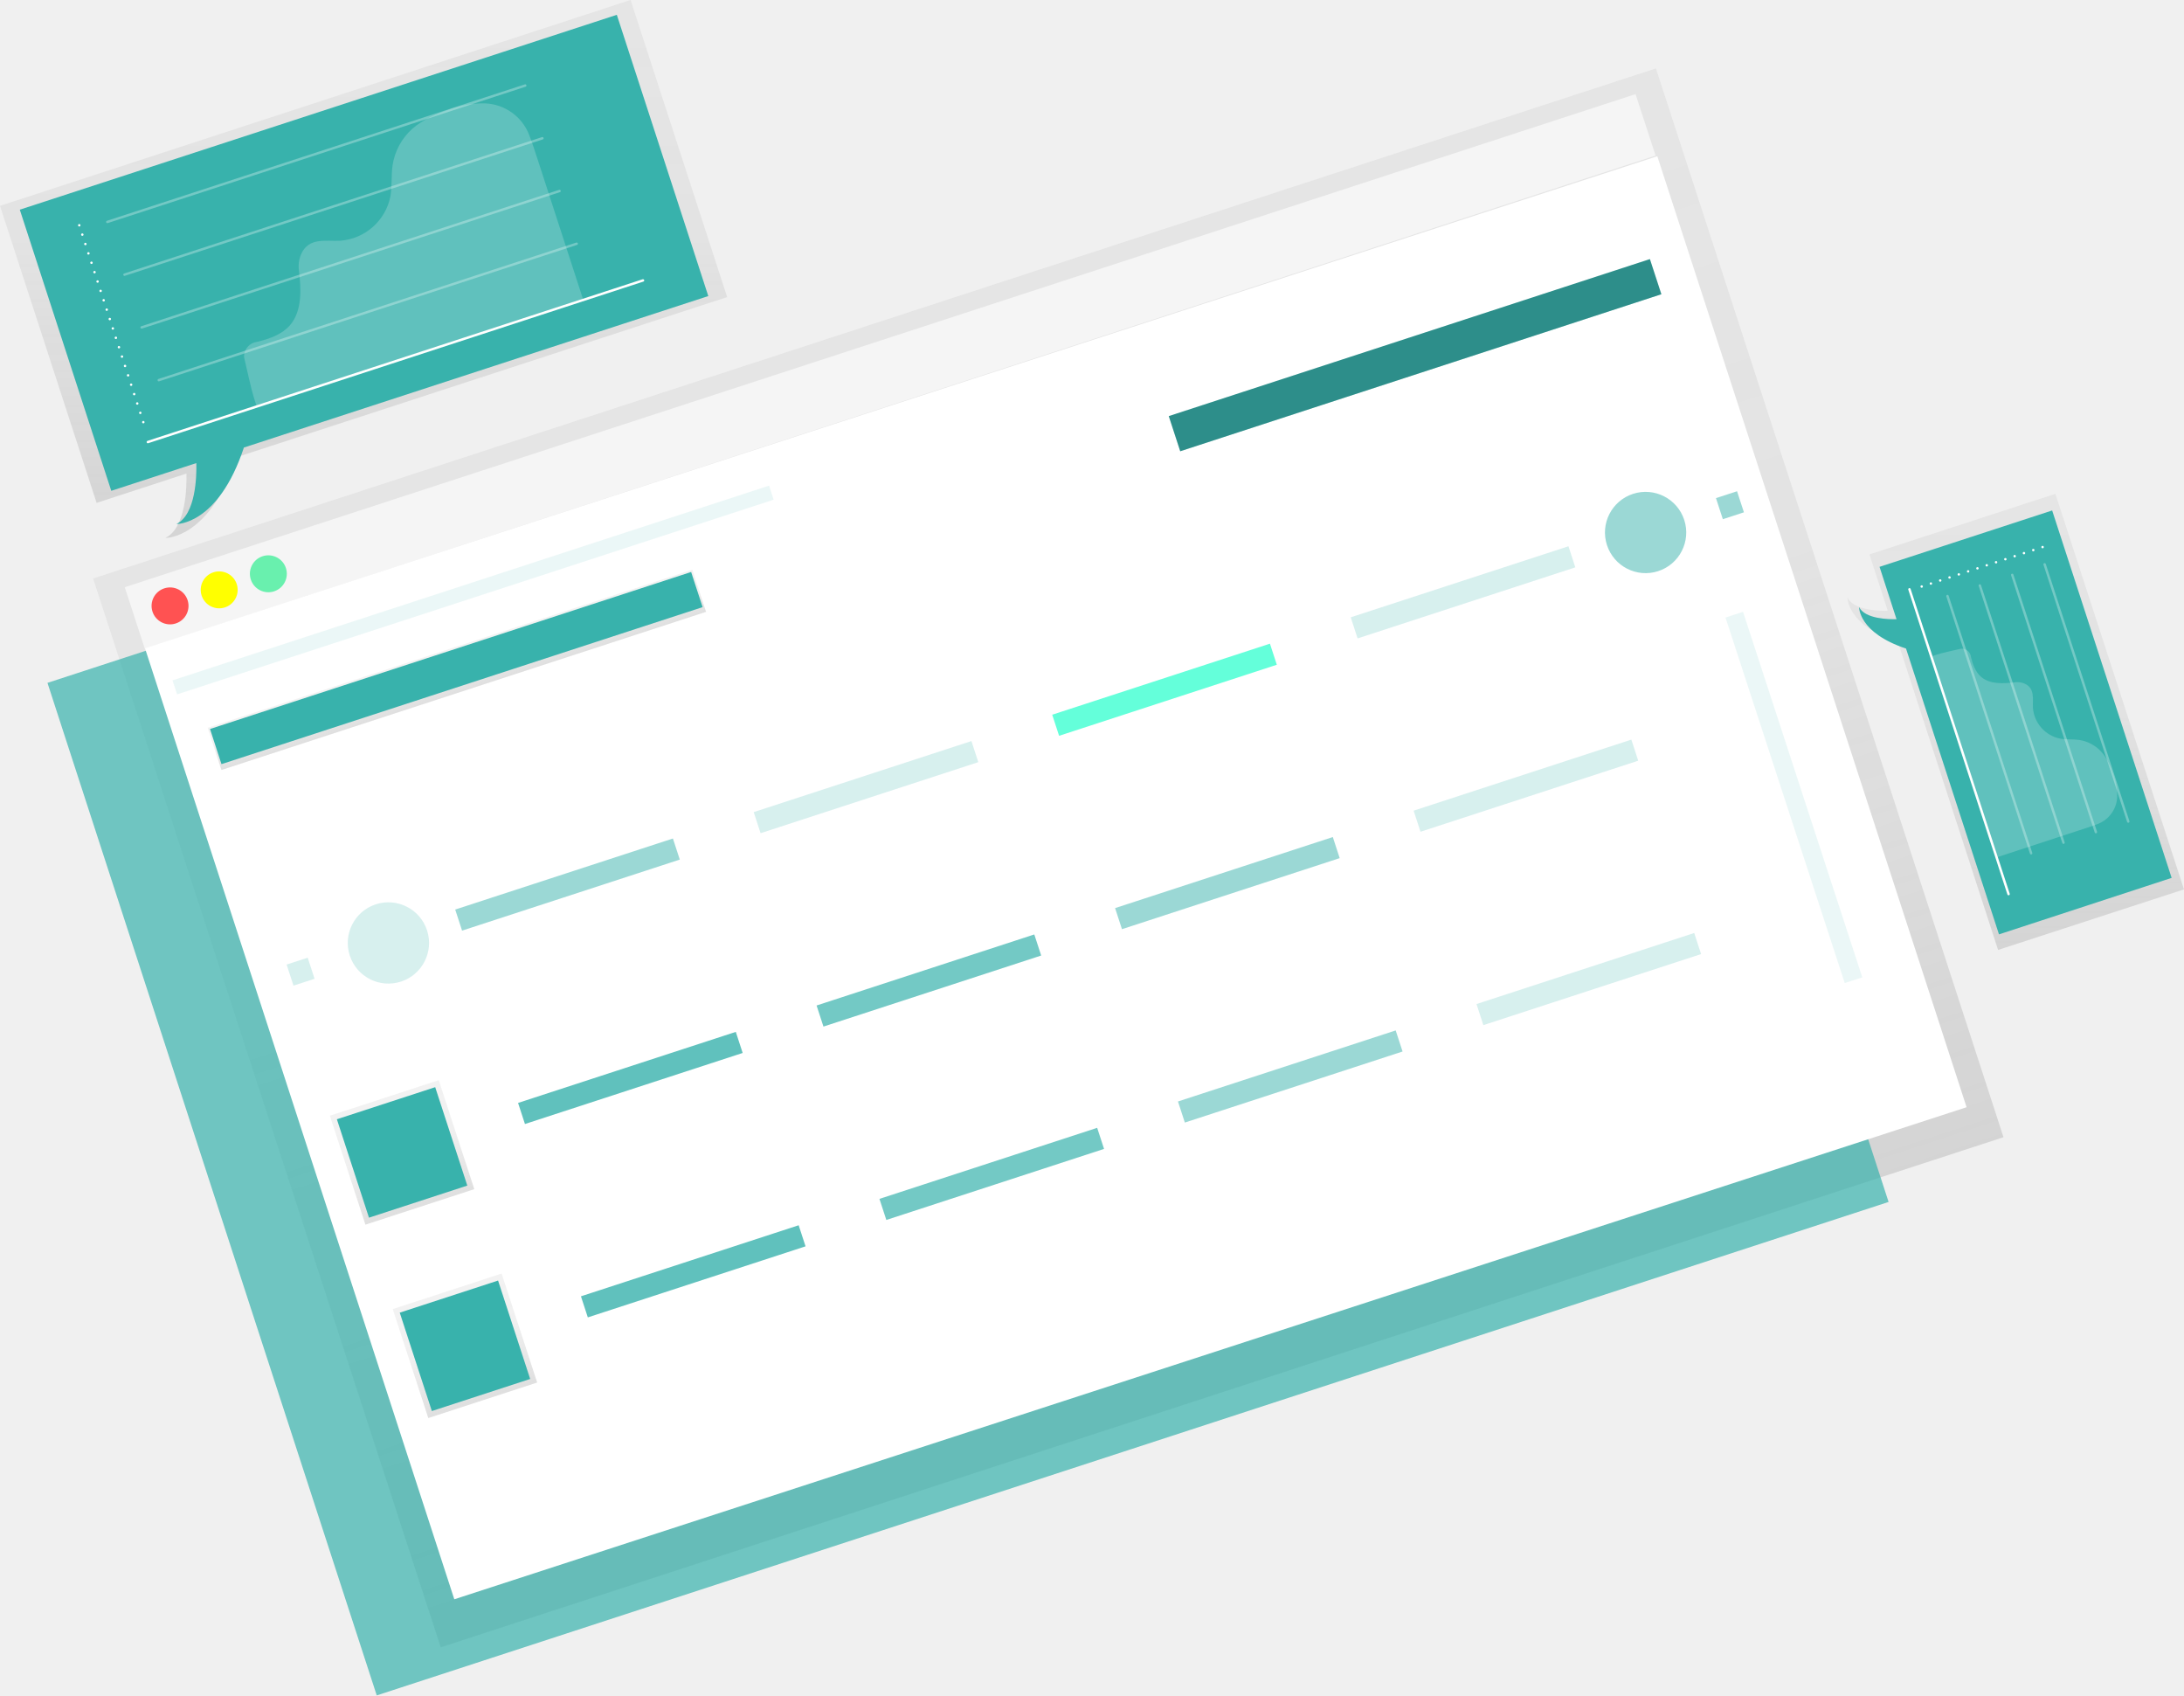
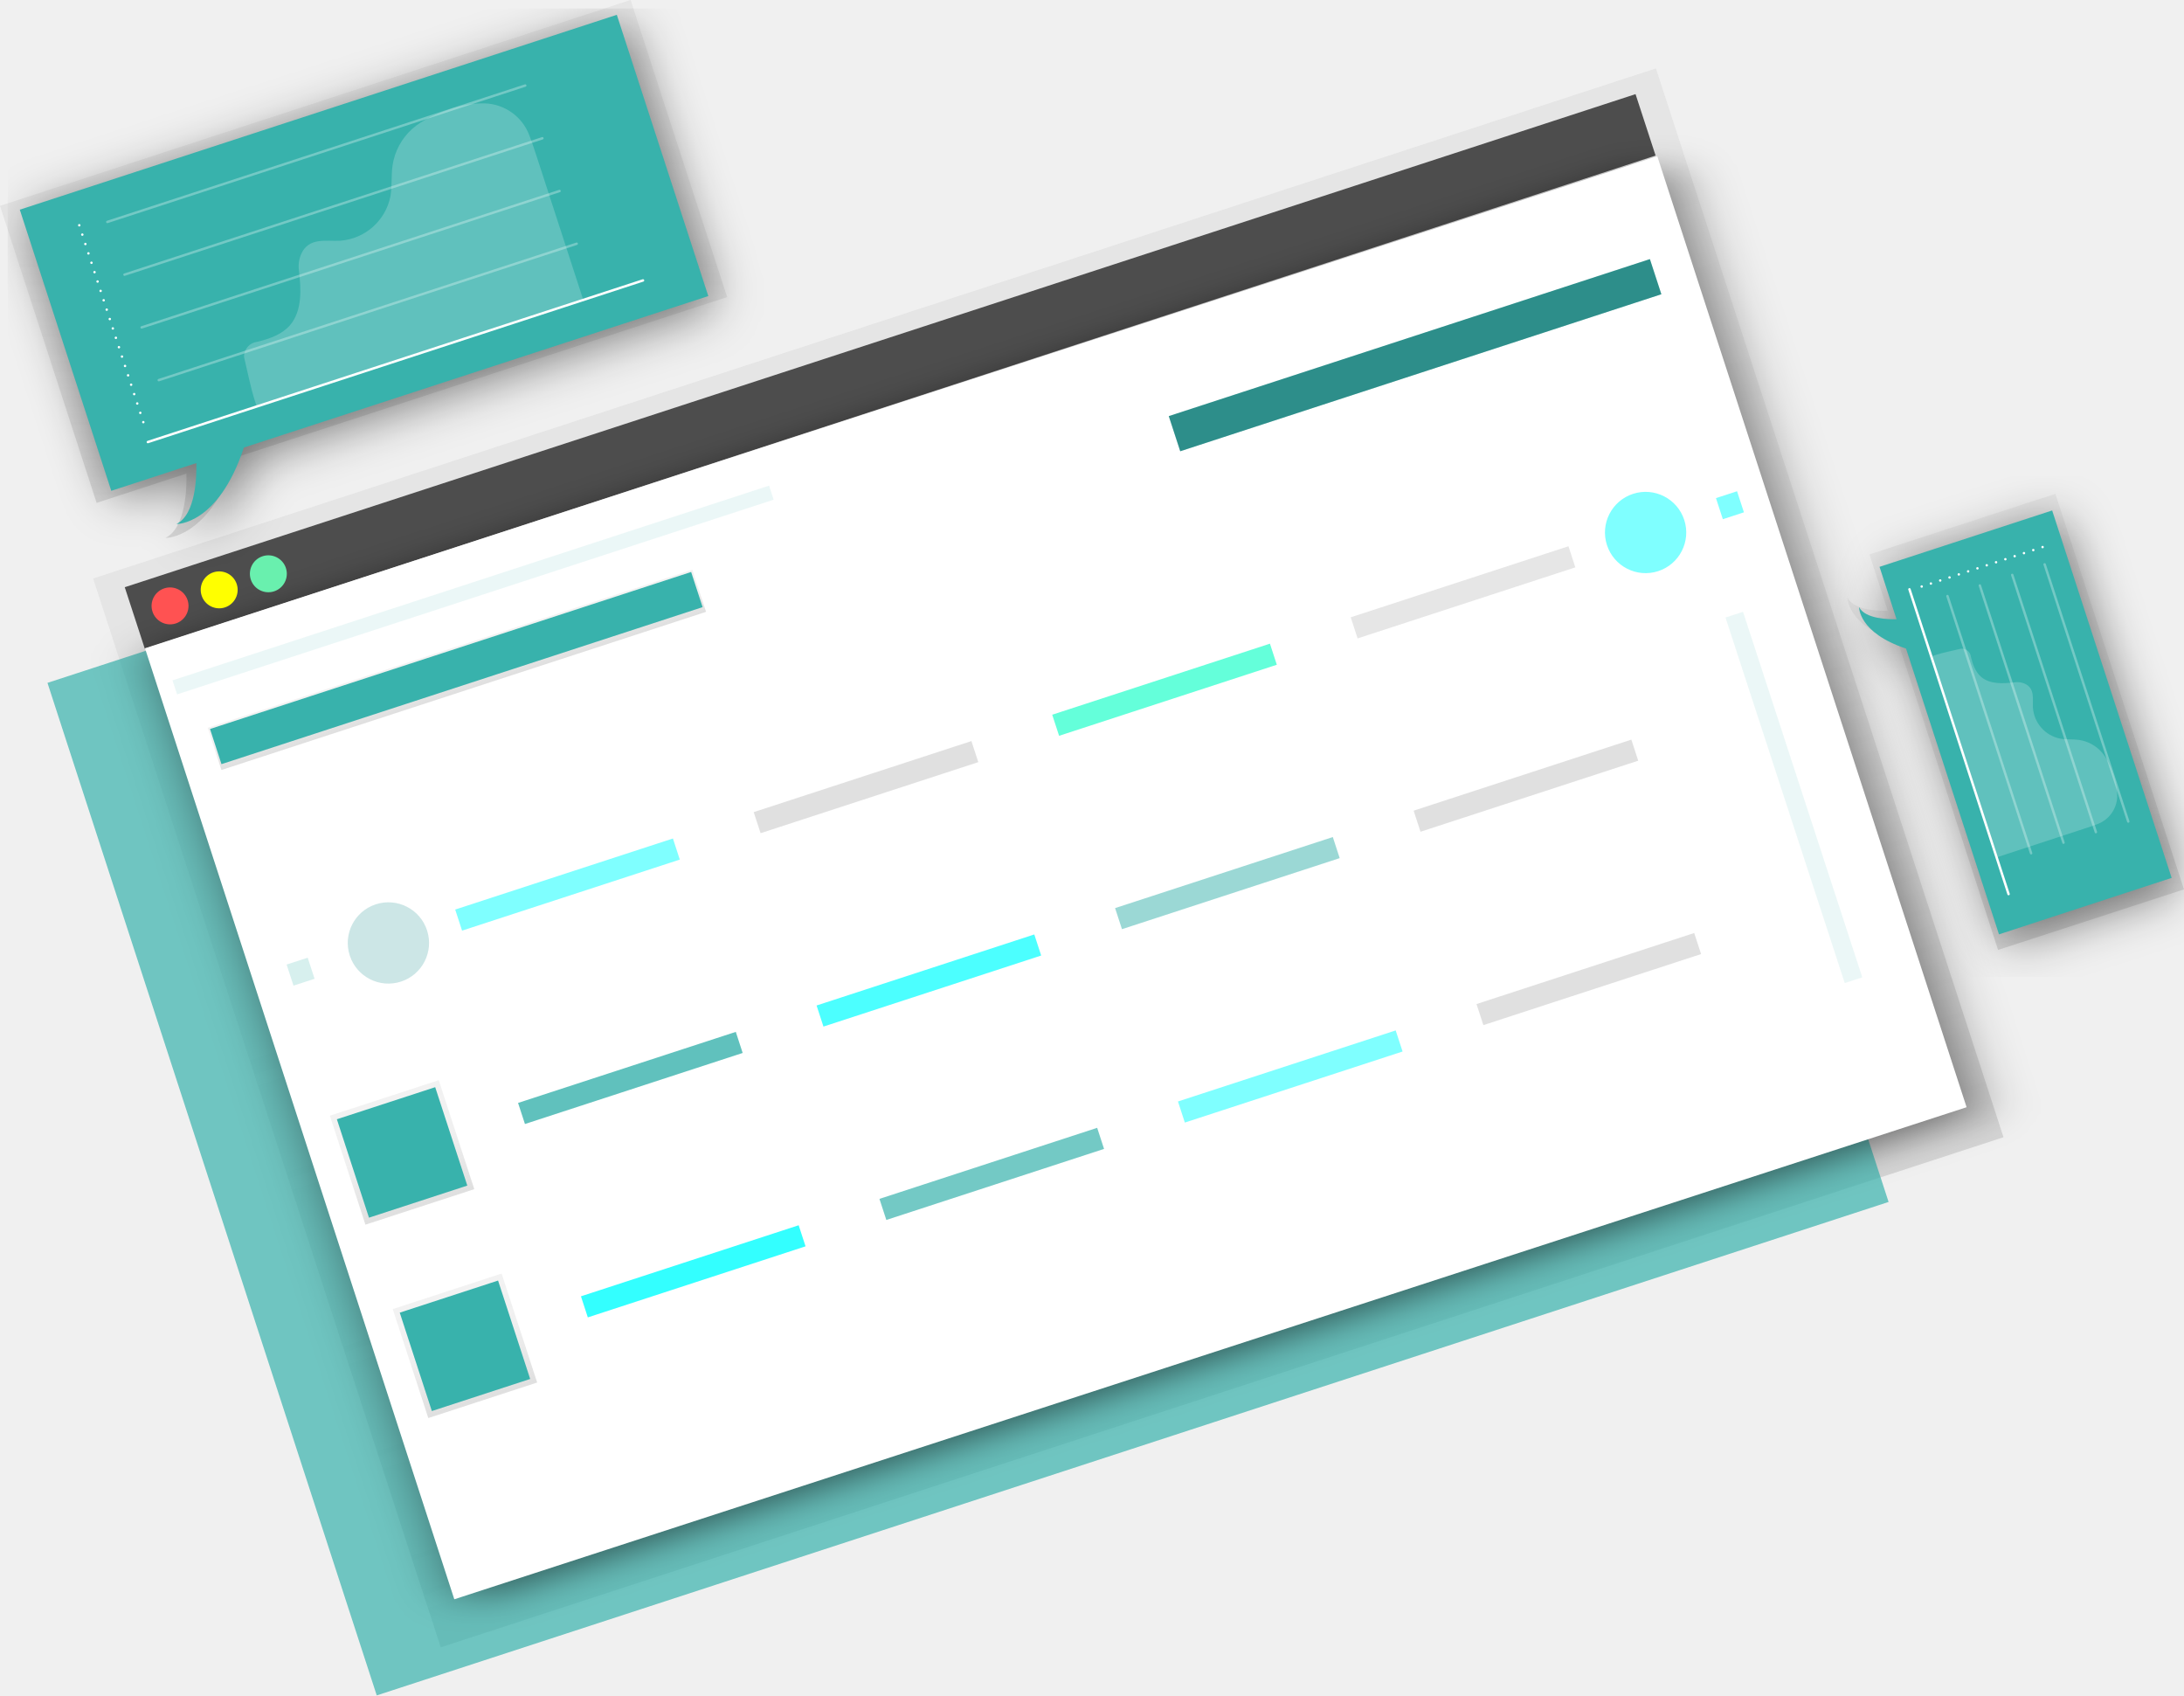
- <svg xmlns="http://www.w3.org/2000/svg" xmlns:xlink="http://www.w3.org/1999/xlink" id="fd90b8a3-4437-4e53-9ed1-6a62608c98e9" data-name="Layer 1" width="901.27" height="699.5" viewBox="0 0 901.27 699.5">
-   <defs>
+ <svg xmlns="http://www.w3.org/2000/svg" xmlns:xlink="http://www.w3.org/1999/xlink" id="fd90b8a3-4437-4e53-9ed1-6a62608c98e9" data-name="Layer 1" width="901.27" height="699.5" viewBox="0 0 901.27 699.5" version="1.1">
+   <defs id="defs14">
    <linearGradient id="847eb8af-bbce-4f57-ba7f-3359ee06be62" x1="551.11" y1="673.8" x2="551.11" y2="209.77" gradientTransform="translate(-228.24 104.61) rotate(-18.05)" gradientUnits="userSpaceOnUse">
-       <stop offset="0" stop-color="gray" stop-opacity="0.25" />
-       <stop offset="0.54" stop-color="gray" stop-opacity="0.12" />
-       <stop offset="1" stop-color="gray" stop-opacity="0.1" />
+       <stop offset="0" stop-color="gray" stop-opacity="0.25" id="stop2" />
+       <stop offset="0.54" stop-color="gray" stop-opacity="0.12" id="stop4" />
+       <stop offset="1" stop-color="gray" stop-opacity="0.1" id="stop6" />
    </linearGradient>
    <linearGradient id="2b201dea-c73f-4bea-9091-2864ae23bad1" x1="343.1" y1="301.6" x2="343.1" y2="283.2" gradientTransform="translate(-5.04 84.03) rotate(0.03)" xlink:href="#847eb8af-bbce-4f57-ba7f-3359ee06be62" />
    <linearGradient id="0aaf87fd-7158-43f3-b384-09839f3693d8" x1="259.93" y1="498.37" x2="259.93" y2="451.06" gradientTransform="translate(55.61 100.87) rotate(0.03)" xlink:href="#847eb8af-bbce-4f57-ba7f-3359ee06be62" />
    <linearGradient id="3b303ee2-e0cd-4b1a-91b8-34e7f84aee2c" x1="259.89" y1="582.27" x2="259.89" y2="534.96" gradientTransform="translate(81.64 96.75) rotate(0.03)" xlink:href="#847eb8af-bbce-4f57-ba7f-3359ee06be62" />
    <linearGradient id="b94f881d-d710-4203-9d7d-b4a45cccc17d" x1="299.41" y1="322.19" x2="299.41" y2="100.25" gradientTransform="matrix(1, 0, 0, 1, 0, 0)" xlink:href="#847eb8af-bbce-4f57-ba7f-3359ee06be62" />
    <linearGradient id="259efb3a-7d6a-4a96-8460-9c2c2a692674" x1="981.21" y1="492.23" x2="981.21" y2="304.03" gradientTransform="matrix(1, 0, 0, 1, 0, 0)" xlink:href="#847eb8af-bbce-4f57-ba7f-3359ee06be62" />
+     <filter style="color-interpolation-filters:sRGB" id="filter948">
+       <feFlood flood-opacity="0.498" flood-color="rgb(0,0,0)" result="flood" id="feFlood938" />
+       <feComposite in="flood" in2="SourceGraphic" operator="in" result="composite1" id="feComposite940" />
+       <feGaussianBlur in="composite1" stdDeviation="9.9" result="blur" id="feGaussianBlur942" />
+       <feOffset dx="3.1" dy="3.4" result="offset" id="feOffset944" />
+       <feComposite in="SourceGraphic" in2="offset" operator="over" result="composite2" id="feComposite946" />
+     </filter>
+     <filter style="color-interpolation-filters:sRGB" id="filter960">
+       <feFlood flood-opacity="0.498" flood-color="rgb(0,0,0)" result="flood" id="feFlood950" />
+       <feComposite in="flood" in2="SourceGraphic" operator="in" result="composite1" id="feComposite952" />
+       <feGaussianBlur in="composite1" stdDeviation="9.9" result="blur" id="feGaussianBlur954" />
+       <feOffset dx="3.1" dy="3.4" result="offset" id="feOffset956" />
+       <feComposite in="SourceGraphic" in2="offset" operator="over" result="composite2" id="feComposite958" />
+     </filter>
+     <filter style="color-interpolation-filters:sRGB" id="filter972">
+       <feFlood flood-opacity="0.498" flood-color="rgb(0,0,0)" result="flood" id="feFlood962" />
+       <feComposite in="flood" in2="SourceGraphic" operator="in" result="composite1" id="feComposite964" />
+       <feGaussianBlur in="composite1" stdDeviation="9.9" result="blur" id="feGaussianBlur966" />
+       <feOffset dx="3.1" dy="3.4" result="offset" id="feOffset968" />
+       <feComposite in="SourceGraphic" in2="offset" operator="over" result="composite2" id="feComposite970" />
+     </filter>
  </defs>
-   <polygon points="38.44 238.68 47.16 265.48 181.88 679.65 826.78 469.2 692.06 55.03 683.35 28.23 38.44 238.68" fill="url(#847eb8af-bbce-4f57-ba7f-3359ee06be62)" />
-   <polygon points="19.59 281.74 27.84 307.13 155.47 699.5 779.36 495.91 651.73 103.53 643.48 78.15 19.59 281.74" fill="#38b2ac" opacity="0.7" />
-   <rect x="188.98" y="240.19" width="656.27" height="26.69" transform="matrix(0.95, -0.31, 0.31, 0.95, -202.51, 72.68)" fill="#f5f5f5" />
-   <rect x="256.92" y="256.11" width="656.27" height="412.61" transform="translate(-263.71 103.4) rotate(-18.02)" fill="#fff" />
-   <path d="M226.79,347.88a7.62,7.62,0,1,1-9.61-4.89A7.63,7.63,0,0,1,226.79,347.88Z" transform="translate(-149.37 -100.25)" fill="#ff5252" />
-   <path d="M247.07,341.26a7.62,7.62,0,1,1-9.61-4.89A7.63,7.63,0,0,1,247.07,341.26Z" transform="translate(-149.37 -100.25)" fill="#ff0" />
-   <path d="M267.36,334.63a7.62,7.62,0,1,1-9.61-4.89A7.63,7.63,0,0,1,267.36,334.63Z" transform="translate(-149.37 -100.25)" fill="#69f0ae" />
-   <rect x="232.73" y="367.44" width="210.37" height="18.3" transform="translate(-249.52 23.16) rotate(-18.07)" fill="url(#2b201dea-c73f-4bea-9091-2864ae23bad1)" />
-   <rect x="233.26" y="368.24" width="208.85" height="15.25" transform="translate(-249.31 23.05) rotate(-18.07)" fill="#38b2ac" />
-   <rect x="628.9" y="239.13" width="208.85" height="15.25" transform="translate(-189.74 139.42) rotate(-18.07)" fill="#38b2ac" />
-   <rect x="628.9" y="239.13" width="208.85" height="15.25" transform="translate(-189.74 139.42) rotate(-18.07)" opacity="0.2" />
-   <rect x="268.86" y="496.55" width="9.15" height="9.15" transform="translate(-291.34 9.3) rotate(-18.07)" fill="#38b2ac" opacity="0.2" />
-   <rect x="858.69" y="304.08" width="9.15" height="9.15" transform="translate(-202.53 182.78) rotate(-18.07)" fill="#38b2ac" opacity="0.5" />
-   <path d="M325.6,484.1a16.77,16.77,0,1,1-21.13-10.75A16.79,16.79,0,0,1,325.6,484.1Z" transform="translate(-149.37 -100.25)" fill="#38b2ac" opacity="0.2" />
-   <path d="M844.42,314.8A16.77,16.77,0,1,1,823.29,304,16.79,16.79,0,0,1,844.42,314.8Z" transform="translate(-149.37 -100.25)" fill="#38b2ac" opacity="0.5" />
-   <rect x="336.31" y="460.61" width="94.51" height="9.15" transform="translate(-274.75 41.69) rotate(-18.07)" fill="#38b2ac" opacity="0.5" />
-   <rect x="362.26" y="540.39" width="94.51" height="9.15" transform="translate(-298.22 53.68) rotate(-18.07)" fill="#38b2ac" opacity="0.8" />
-   <rect x="485.45" y="500.19" width="94.51" height="9.15" transform="translate(-279.68 89.91) rotate(-18.07)" fill="#38b2ac" opacity="0.7" />
-   <rect x="608.63" y="460" width="94.51" height="9.15" transform="translate(-261.13 126.14) rotate(-18.07)" fill="#38b2ac" opacity="0.5" />
-   <rect x="731.82" y="419.8" width="94.51" height="9.15" transform="translate(-242.58 162.37) rotate(-18.07)" fill="#38b2ac" opacity="0.2" />
-   <rect x="388.21" y="620.17" width="94.51" height="9.15" transform="translate(-321.69 65.67) rotate(-18.07)" fill="#38b2ac" opacity="0.8" />
-   <rect x="511.4" y="579.97" width="94.51" height="9.15" transform="translate(-303.15 101.9) rotate(-18.07)" fill="#38b2ac" opacity="0.7" />
-   <rect x="634.58" y="539.78" width="94.51" height="9.15" transform="translate(-284.6 138.13) rotate(-18.07)" fill="#38b2ac" opacity="0.5" />
-   <rect x="757.77" y="499.58" width="94.51" height="9.15" transform="translate(-266.05 174.36) rotate(-18.07)" fill="#38b2ac" opacity="0.2" />
-   <rect x="459.5" y="420.41" width="94.51" height="9.15" transform="translate(-256.21 77.92) rotate(-18.07)" fill="#38b2ac" opacity="0.2" />
-   <rect x="582.68" y="380.22" width="94.51" height="9.15" transform="translate(-237.66 114.15) rotate(-18.07)" fill="#64ffda" />
-   <rect x="705.86" y="340.02" width="94.51" height="9.15" transform="translate(-219.11 150.39) rotate(-18.07)" fill="#38b2ac" opacity="0.2" />
-   <rect x="291.69" y="552.06" width="47.26" height="47.29" transform="translate(-312.41 25.97) rotate(-18.07)" fill="url(#0aaf87fd-7158-43f3-b384-09839f3693d8)" />
-   <rect x="317.64" y="631.84" width="47.26" height="47.29" transform="translate(-335.88 37.96) rotate(-18.07)" fill="url(#3b303ee2-e0cd-4b1a-91b8-34e7f84aee2c)" />
-   <rect x="293.98" y="554.35" width="42.68" height="42.71" transform="translate(-312.41 25.97) rotate(-18.07)" fill="#38b2ac" />
-   <rect x="319.93" y="634.13" width="42.68" height="42.71" transform="translate(-335.88 37.96) rotate(-18.07)" fill="#38b2ac" />
-   <path d="M409.59,100.25,149.37,185.17l39.87,122.57,37.07-12.1c.14,5.4-.11,22.34-8.67,26.55,0,0,18.15.59,29.4-33.32l202.41-66.05Z" transform="translate(-149.37 -100.25)" fill="url(#b94f881d-d710-4203-9d7d-b4a45cccc17d)" />
-   <path d="M403.91,106.36l-246.37,80.4,37.75,116,35.1-11.45c.14,5.12-.11,21.15-8.21,25.14,0,0,17.18.55,27.84-31.55L441.66,222.4Z" transform="translate(-149.37 -100.25)" fill="#38b2ac" />
-   <line x1="32.71" y1="92.94" x2="32.71" y2="92.94" fill="none" stroke="#fff" stroke-linecap="round" stroke-linejoin="round" />
-   <line x1="33.97" y1="96.8" x2="58.51" y2="172.23" fill="none" stroke="#fff" stroke-linecap="round" stroke-linejoin="round" stroke-dasharray="0 4.07" />
-   <line x1="59.14" y1="174.17" x2="59.14" y2="174.17" fill="none" stroke="#fff" stroke-linecap="round" stroke-linejoin="round" />
-   <line x1="61.01" y1="182.38" x2="265.35" y2="115.7" fill="none" stroke="#fff" stroke-linecap="round" stroke-linejoin="round" />
-   <line x1="65.52" y1="156.84" x2="237.98" y2="100.56" fill="none" stroke="#fff" stroke-linecap="round" stroke-linejoin="round" opacity="0.3" />
-   <line x1="58.45" y1="135.08" x2="230.9" y2="78.81" fill="none" stroke="#fff" stroke-linecap="round" stroke-linejoin="round" opacity="0.3" />
-   <line x1="51.37" y1="113.32" x2="223.82" y2="57.05" fill="none" stroke="#fff" stroke-linecap="round" stroke-linejoin="round" opacity="0.3" />
-   <line x1="44.29" y1="91.57" x2="216.75" y2="35.29" fill="none" stroke="#fff" stroke-linecap="round" stroke-linejoin="round" opacity="0.3" />
-   <path d="M250.16,247.91a3.58,3.58,0,0,1-.07-1,6.15,6.15,0,0,1,5.18-5.6l.74-.15c4.84-1.21,9.81-3,13.07-6.77,5.12-6,4.53-15.11,3.65-22.49a12.85,12.85,0,0,1,.93-6.85c3.17-7,10.15-5.18,16.1-5.48a22.88,22.88,0,0,0,20.73-18.3c.74-4.2.27-8.53.87-12.75a25.23,25.23,0,0,1,8.11-15.09c4.5-4,10.33-6.28,15.93-8.23a39.6,39.6,0,0,1,13.91-2.29h.25a20.34,20.34,0,0,1,18.23,13.12c1.24,3.21,2.3,6.49,3.41,9.89,6.13,18.86,11.8,36.26,18.88,58.1-8.7,2.76-29.1,9.41-31.89,10.32l-30.43,9.93c-20.29,6.62-39.69,13.58-62.32,20.34-4.67,1.39,0,0-10.14,3.31C253.5,262.44,253.41,262.18,250.16,247.91Z" transform="translate(-149.37 -100.25)" fill="#fff" opacity="0.2" />
-   <rect x="215.32" y="340.78" width="259.15" height="6.1" transform="matrix(0.95, -0.31, 0.31, 0.95, -239.01, 23.71)" fill="#38b2ac" opacity="0.1" />
-   <path d="M1050.63,467.2,997.56,304l-76.72,25,7.56,23.25c-3.38.09-14-.07-16.62-5.43,0,0-.37,11.38,20.85,18.43l41.29,126.92Z" transform="translate(-149.37 -100.25)" fill="url(#259efb3a-7d6a-4a96-8460-9c2c2a692674)" />
-   <path d="M1045.54,462.45,996.23,310.86,925,334.12l7,21.6c-3.14.08-13-.06-15.44-5,0,0-.34,10.57,19.37,17.12l38.36,117.92Z" transform="translate(-149.37 -100.25)" fill="#38b2ac" />
-   <line x1="842.91" y1="225.71" x2="842.91" y2="225.71" fill="none" stroke="#fff" stroke-linecap="round" stroke-linejoin="round" />
-   <line x1="839.07" y1="226.96" x2="794.94" y2="241.37" fill="none" stroke="#fff" stroke-linecap="round" stroke-linejoin="round" stroke-dasharray="0 4.04" />
-   <line x1="793.02" y1="241.99" x2="793.02" y2="241.99" fill="none" stroke="#fff" stroke-linecap="round" stroke-linejoin="round" />
-   <line x1="787.97" y1="243.14" x2="828.87" y2="368.88" fill="none" stroke="#fff" stroke-linecap="round" stroke-linejoin="round" />
-   <line x1="803.66" y1="245.92" x2="838.18" y2="352.03" fill="none" stroke="#fff" stroke-linecap="round" stroke-linejoin="round" opacity="0.3" />
-   <line x1="817.02" y1="241.56" x2="851.54" y2="347.67" fill="none" stroke="#fff" stroke-linecap="round" stroke-linejoin="round" opacity="0.3" />
-   <line x1="830.39" y1="237.2" x2="864.9" y2="343.31" fill="none" stroke="#fff" stroke-linecap="round" stroke-linejoin="round" opacity="0.3" />
-   <line x1="843.75" y1="232.84" x2="878.27" y2="338.95" fill="none" stroke="#fff" stroke-linecap="round" stroke-linejoin="round" opacity="0.3" />
-   <path d="M958.65,367.88a2.19,2.19,0,0,1,.59,0,3.78,3.78,0,0,1,3.44,3.19c0,.19.06.34.09.45.74,3,1.83,6,4.15,8,3.66,3.15,9.28,2.79,13.81,2.24a7.87,7.87,0,0,1,4.21.57c4.28,2,3.18,6.25,3.36,9.9A14.05,14.05,0,0,0,999.53,405c2.58.46,5.24.16,7.83.54a15.47,15.47,0,0,1,9.27,5c2.46,2.77,3.86,6.35,5.05,9.8a24.4,24.4,0,0,1,1.4,8.56V429a12.53,12.53,0,0,1-8.06,11.22c-2,.76-4,1.42-6.08,2.1L973.26,454c-1.69-5.36-5.77-17.91-6.33-19.62-2.13-6.54-4-12.18-6.09-18.73-4.06-12.48-8.33-24.42-12.47-38.34-.85-2.87,0,0-2-6.24C949.73,369.93,949.89,369.88,958.65,367.88Z" transform="translate(-149.37 -100.25)" fill="#fff" opacity="0.2" />
-   <rect x="885.84" y="349.89" width="7.62" height="158.64" transform="translate(-238.62 196.92) rotate(-18.07)" fill="#38b2ac" opacity="0.1" />
+   <polygon points="38.44 238.68 47.16 265.48 181.88 679.65 826.78 469.2 692.06 55.03 683.35 28.23 38.44 238.68" fill="url(#847eb8af-bbce-4f57-ba7f-3359ee06be62)" id="polygon18" />
+   <polygon points="19.59 281.74 27.84 307.13 155.47 699.5 779.36 495.91 651.73 103.53 643.48 78.15 19.59 281.74" fill="#38b2ac" opacity="0.7" id="polygon20" />
+   <rect x="188.98" y="240.19" width="656.27" height="26.69" transform="matrix(0.95, -0.31, 0.31, 0.95, -202.51, 72.68)" fill="#f5f5f5" id="rect22" style="fill:#4d4d4d" />
+   <rect x="256.92" y="256.11" width="656.27" height="412.61" transform="translate(-263.71 103.4) rotate(-18.02)" fill="#fff" id="rect24" style="filter:url(#filter960)" />
+   <path d="M226.79,347.88a7.62,7.62,0,1,1-9.61-4.89A7.63,7.63,0,0,1,226.79,347.88Z" transform="translate(-149.37 -100.25)" fill="#ff5252" id="path26" />
+   <path d="M247.07,341.26a7.62,7.62,0,1,1-9.61-4.89A7.63,7.63,0,0,1,247.07,341.26Z" transform="translate(-149.37 -100.25)" fill="#ff0" id="path28" />
+   <path d="M267.36,334.63a7.62,7.62,0,1,1-9.61-4.89A7.63,7.63,0,0,1,267.36,334.63Z" transform="translate(-149.37 -100.25)" fill="#69f0ae" id="path30" />
+   <rect x="232.73" y="367.44" width="210.37" height="18.3" transform="translate(-249.52 23.16) rotate(-18.07)" fill="url(#2b201dea-c73f-4bea-9091-2864ae23bad1)" id="rect32" />
+   <rect x="233.26" y="368.24" width="208.85" height="15.25" transform="translate(-249.31 23.05) rotate(-18.07)" fill="#38b2ac" id="rect34" />
+   <rect x="628.9" y="239.13" width="208.85" height="15.25" transform="translate(-189.74 139.42) rotate(-18.07)" fill="#38b2ac" id="rect36" />
+   <rect x="628.9" y="239.13" width="208.85" height="15.25" transform="translate(-189.74 139.42) rotate(-18.07)" opacity="0.2" id="rect38" />
+   <rect x="268.86" y="496.55" width="9.15" height="9.15" transform="translate(-291.34 9.3) rotate(-18.07)" fill="#38b2ac" opacity="0.2" id="rect40" />
+   <rect x="858.69" y="304.08" width="9.15" height="9.15" transform="translate(-202.53 182.78) rotate(-18.07)" fill="#38b2ac" opacity="0.5" id="rect42" style="fill:#00ffff" />
+   <path d="M325.6,484.1a16.77,16.77,0,1,1-21.13-10.75A16.79,16.79,0,0,1,325.6,484.1Z" transform="translate(-149.37 -100.25)" fill="#38b2ac" opacity="0.2" id="path44" style="fill:#008080" />
+   <path d="M844.42,314.8A16.77,16.77,0,1,1,823.29,304,16.79,16.79,0,0,1,844.42,314.8Z" transform="translate(-149.37 -100.25)" fill="#38b2ac" opacity="0.5" id="path46" style="fill:#00ffff" />
+   <rect x="336.31" y="460.61" width="94.51" height="9.15" transform="translate(-274.75 41.69) rotate(-18.07)" fill="#38b2ac" opacity="0.5" id="rect48" style="fill:#00ffff" />
+   <rect x="362.26" y="540.39" width="94.51" height="9.15" transform="translate(-298.22 53.68) rotate(-18.07)" fill="#38b2ac" opacity="0.8" id="rect50" />
+   <rect x="485.45" y="500.19" width="94.51" height="9.15" transform="translate(-279.68 89.91) rotate(-18.07)" fill="#38b2ac" opacity="0.7" id="rect52" style="fill:#00ffff" />
+   <rect x="608.63" y="460" width="94.51" height="9.15" transform="translate(-261.13 126.14) rotate(-18.07)" fill="#38b2ac" opacity="0.5" id="rect54" />
+   <rect x="731.82" y="419.8" width="94.51" height="9.15" transform="translate(-242.58 162.37) rotate(-18.07)" fill="#38b2ac" opacity="0.2" id="rect56" style="fill:#666666" />
+   <rect x="388.21" y="620.17" width="94.51" height="9.15" transform="translate(-321.69 65.67) rotate(-18.07)" fill="#38b2ac" opacity="0.8" id="rect58" style="fill:#00ffff" />
+   <rect x="511.4" y="579.97" width="94.51" height="9.15" transform="translate(-303.15 101.9) rotate(-18.07)" fill="#38b2ac" opacity="0.7" id="rect60" />
+   <rect x="634.58" y="539.78" width="94.51" height="9.15" transform="translate(-284.6 138.13) rotate(-18.07)" fill="#38b2ac" opacity="0.5" id="rect62" style="fill:#00ffff" />
+   <rect x="757.77" y="499.58" width="94.51" height="9.15" transform="translate(-266.05 174.36) rotate(-18.07)" fill="#38b2ac" opacity="0.2" id="rect64" style="fill:#666666" />
+   <rect x="459.5" y="420.41" width="94.51" height="9.15" transform="translate(-256.21 77.92) rotate(-18.07)" fill="#38b2ac" opacity="0.2" id="rect66" style="fill:#666666" />
+   <rect x="582.68" y="380.22" width="94.51" height="9.15" transform="translate(-237.66 114.15) rotate(-18.07)" fill="#64ffda" id="rect68" />
+   <rect x="705.86" y="340.02" width="94.51" height="9.15" transform="translate(-219.11 150.39) rotate(-18.07)" fill="#38b2ac" opacity="0.2" id="rect70" style="fill:#808080" />
+   <rect x="291.69" y="552.06" width="47.26" height="47.29" transform="translate(-312.41 25.97) rotate(-18.07)" fill="url(#0aaf87fd-7158-43f3-b384-09839f3693d8)" id="rect72" />
+   <rect x="317.64" y="631.84" width="47.26" height="47.29" transform="translate(-335.88 37.96) rotate(-18.07)" fill="url(#3b303ee2-e0cd-4b1a-91b8-34e7f84aee2c)" id="rect74" />
+   <rect x="293.98" y="554.35" width="42.68" height="42.71" transform="translate(-312.41 25.97) rotate(-18.07)" fill="#38b2ac" id="rect76" />
+   <rect x="319.93" y="634.13" width="42.68" height="42.71" transform="translate(-335.88 37.96) rotate(-18.07)" fill="#38b2ac" id="rect78" />
+   <path d="M409.59,100.25,149.37,185.17l39.87,122.57,37.07-12.1c.14,5.4-.11,22.34-8.67,26.55,0,0,18.15.59,29.4-33.32l202.41-66.05Z" transform="translate(-149.37 -100.25)" fill="url(#b94f881d-d710-4203-9d7d-b4a45cccc17d)" id="path80" />
+   <path d="M403.91,106.36l-246.37,80.4,37.75,116,35.1-11.45c.14,5.12-.11,21.15-8.21,25.14,0,0,17.18.55,27.84-31.55L441.66,222.4Z" transform="translate(-149.37 -100.25)" fill="#38b2ac" id="path82" style="filter:url(#filter948)" />
+   <line x1="32.71" y1="92.94" x2="32.71" y2="92.94" fill="none" stroke="#fff" stroke-linecap="round" stroke-linejoin="round" id="line84" />
+   <line x1="33.97" y1="96.8" x2="58.51" y2="172.23" fill="none" stroke="#fff" stroke-linecap="round" stroke-linejoin="round" stroke-dasharray="0 4.07" id="line86" />
+   <line x1="59.14" y1="174.17" x2="59.14" y2="174.17" fill="none" stroke="#fff" stroke-linecap="round" stroke-linejoin="round" id="line88" />
+   <line x1="61.01" y1="182.38" x2="265.35" y2="115.7" fill="none" stroke="#fff" stroke-linecap="round" stroke-linejoin="round" id="line90" />
+   <line x1="65.52" y1="156.84" x2="237.98" y2="100.56" fill="none" stroke="#fff" stroke-linecap="round" stroke-linejoin="round" opacity="0.3" id="line92" />
+   <line x1="58.45" y1="135.08" x2="230.9" y2="78.81" fill="none" stroke="#fff" stroke-linecap="round" stroke-linejoin="round" opacity="0.3" id="line94" />
+   <line x1="51.37" y1="113.32" x2="223.82" y2="57.05" fill="none" stroke="#fff" stroke-linecap="round" stroke-linejoin="round" opacity="0.3" id="line96" />
+   <line x1="44.29" y1="91.57" x2="216.75" y2="35.29" fill="none" stroke="#fff" stroke-linecap="round" stroke-linejoin="round" opacity="0.3" id="line98" />
+   <path d="M250.16,247.91a3.58,3.58,0,0,1-.07-1,6.15,6.15,0,0,1,5.18-5.6l.74-.15c4.84-1.21,9.81-3,13.07-6.77,5.12-6,4.53-15.11,3.65-22.49a12.85,12.85,0,0,1,.93-6.85c3.17-7,10.15-5.18,16.1-5.48a22.88,22.88,0,0,0,20.73-18.3c.74-4.2.27-8.53.87-12.75a25.23,25.23,0,0,1,8.11-15.09c4.5-4,10.33-6.28,15.93-8.23a39.6,39.6,0,0,1,13.91-2.29h.25a20.34,20.34,0,0,1,18.23,13.12c1.24,3.21,2.3,6.49,3.41,9.89,6.13,18.86,11.8,36.26,18.88,58.1-8.7,2.76-29.1,9.41-31.89,10.32l-30.43,9.93c-20.29,6.62-39.69,13.58-62.32,20.34-4.67,1.39,0,0-10.14,3.31C253.5,262.44,253.41,262.18,250.16,247.91Z" transform="translate(-149.37 -100.25)" fill="#fff" opacity="0.2" id="path100" />
+   <rect x="215.32" y="340.78" width="259.15" height="6.1" transform="matrix(0.95, -0.31, 0.31, 0.95, -239.01, 23.71)" fill="#38b2ac" opacity="0.1" id="rect102" />
+   <path d="M1050.63,467.2,997.56,304l-76.72,25,7.56,23.25c-3.38.09-14-.07-16.62-5.43,0,0-.37,11.38,20.85,18.43l41.29,126.92Z" transform="translate(-149.37 -100.25)" fill="url(#259efb3a-7d6a-4a96-8460-9c2c2a692674)" id="path104" />
+   <path d="M1045.54,462.45,996.23,310.86,925,334.12l7,21.6c-3.14.08-13-.06-15.44-5,0,0-.34,10.57,19.37,17.12l38.36,117.92Z" transform="translate(-149.37 -100.25)" fill="#38b2ac" id="path106" style="filter:url(#filter972)" />
+   <line x1="842.91" y1="225.71" x2="842.91" y2="225.71" fill="none" stroke="#fff" stroke-linecap="round" stroke-linejoin="round" id="line108" />
+   <line x1="839.07" y1="226.96" x2="794.94" y2="241.37" fill="none" stroke="#fff" stroke-linecap="round" stroke-linejoin="round" stroke-dasharray="0 4.04" id="line110" />
+   <line x1="793.02" y1="241.99" x2="793.02" y2="241.99" fill="none" stroke="#fff" stroke-linecap="round" stroke-linejoin="round" id="line112" />
+   <line x1="787.97" y1="243.14" x2="828.87" y2="368.88" fill="none" stroke="#fff" stroke-linecap="round" stroke-linejoin="round" id="line114" />
+   <line x1="803.66" y1="245.92" x2="838.18" y2="352.03" fill="none" stroke="#fff" stroke-linecap="round" stroke-linejoin="round" opacity="0.3" id="line116" />
+   <line x1="817.02" y1="241.56" x2="851.54" y2="347.67" fill="none" stroke="#fff" stroke-linecap="round" stroke-linejoin="round" opacity="0.3" id="line118" />
+   <line x1="830.39" y1="237.2" x2="864.9" y2="343.31" fill="none" stroke="#fff" stroke-linecap="round" stroke-linejoin="round" opacity="0.3" id="line120" />
+   <line x1="843.75" y1="232.84" x2="878.27" y2="338.95" fill="none" stroke="#fff" stroke-linecap="round" stroke-linejoin="round" opacity="0.3" id="line122" />
+   <path d="M958.65,367.88a2.19,2.19,0,0,1,.59,0,3.78,3.78,0,0,1,3.44,3.19c0,.19.06.34.09.45.74,3,1.83,6,4.15,8,3.66,3.15,9.28,2.79,13.81,2.24a7.87,7.87,0,0,1,4.21.57c4.28,2,3.18,6.25,3.36,9.9A14.05,14.05,0,0,0,999.53,405c2.58.46,5.24.16,7.83.54a15.47,15.47,0,0,1,9.27,5c2.46,2.77,3.86,6.35,5.05,9.8a24.4,24.4,0,0,1,1.4,8.56V429a12.53,12.53,0,0,1-8.06,11.22c-2,.76-4,1.42-6.08,2.1L973.26,454c-1.69-5.36-5.77-17.91-6.33-19.62-2.13-6.54-4-12.18-6.09-18.73-4.06-12.48-8.33-24.42-12.47-38.34-.85-2.87,0,0-2-6.24C949.73,369.93,949.89,369.88,958.65,367.88Z" transform="translate(-149.37 -100.25)" fill="#fff" opacity="0.2" id="path124" />
+   <rect x="885.84" y="349.89" width="7.62" height="158.64" transform="translate(-238.62 196.92) rotate(-18.07)" fill="#38b2ac" opacity="0.1" id="rect126" />
</svg>
